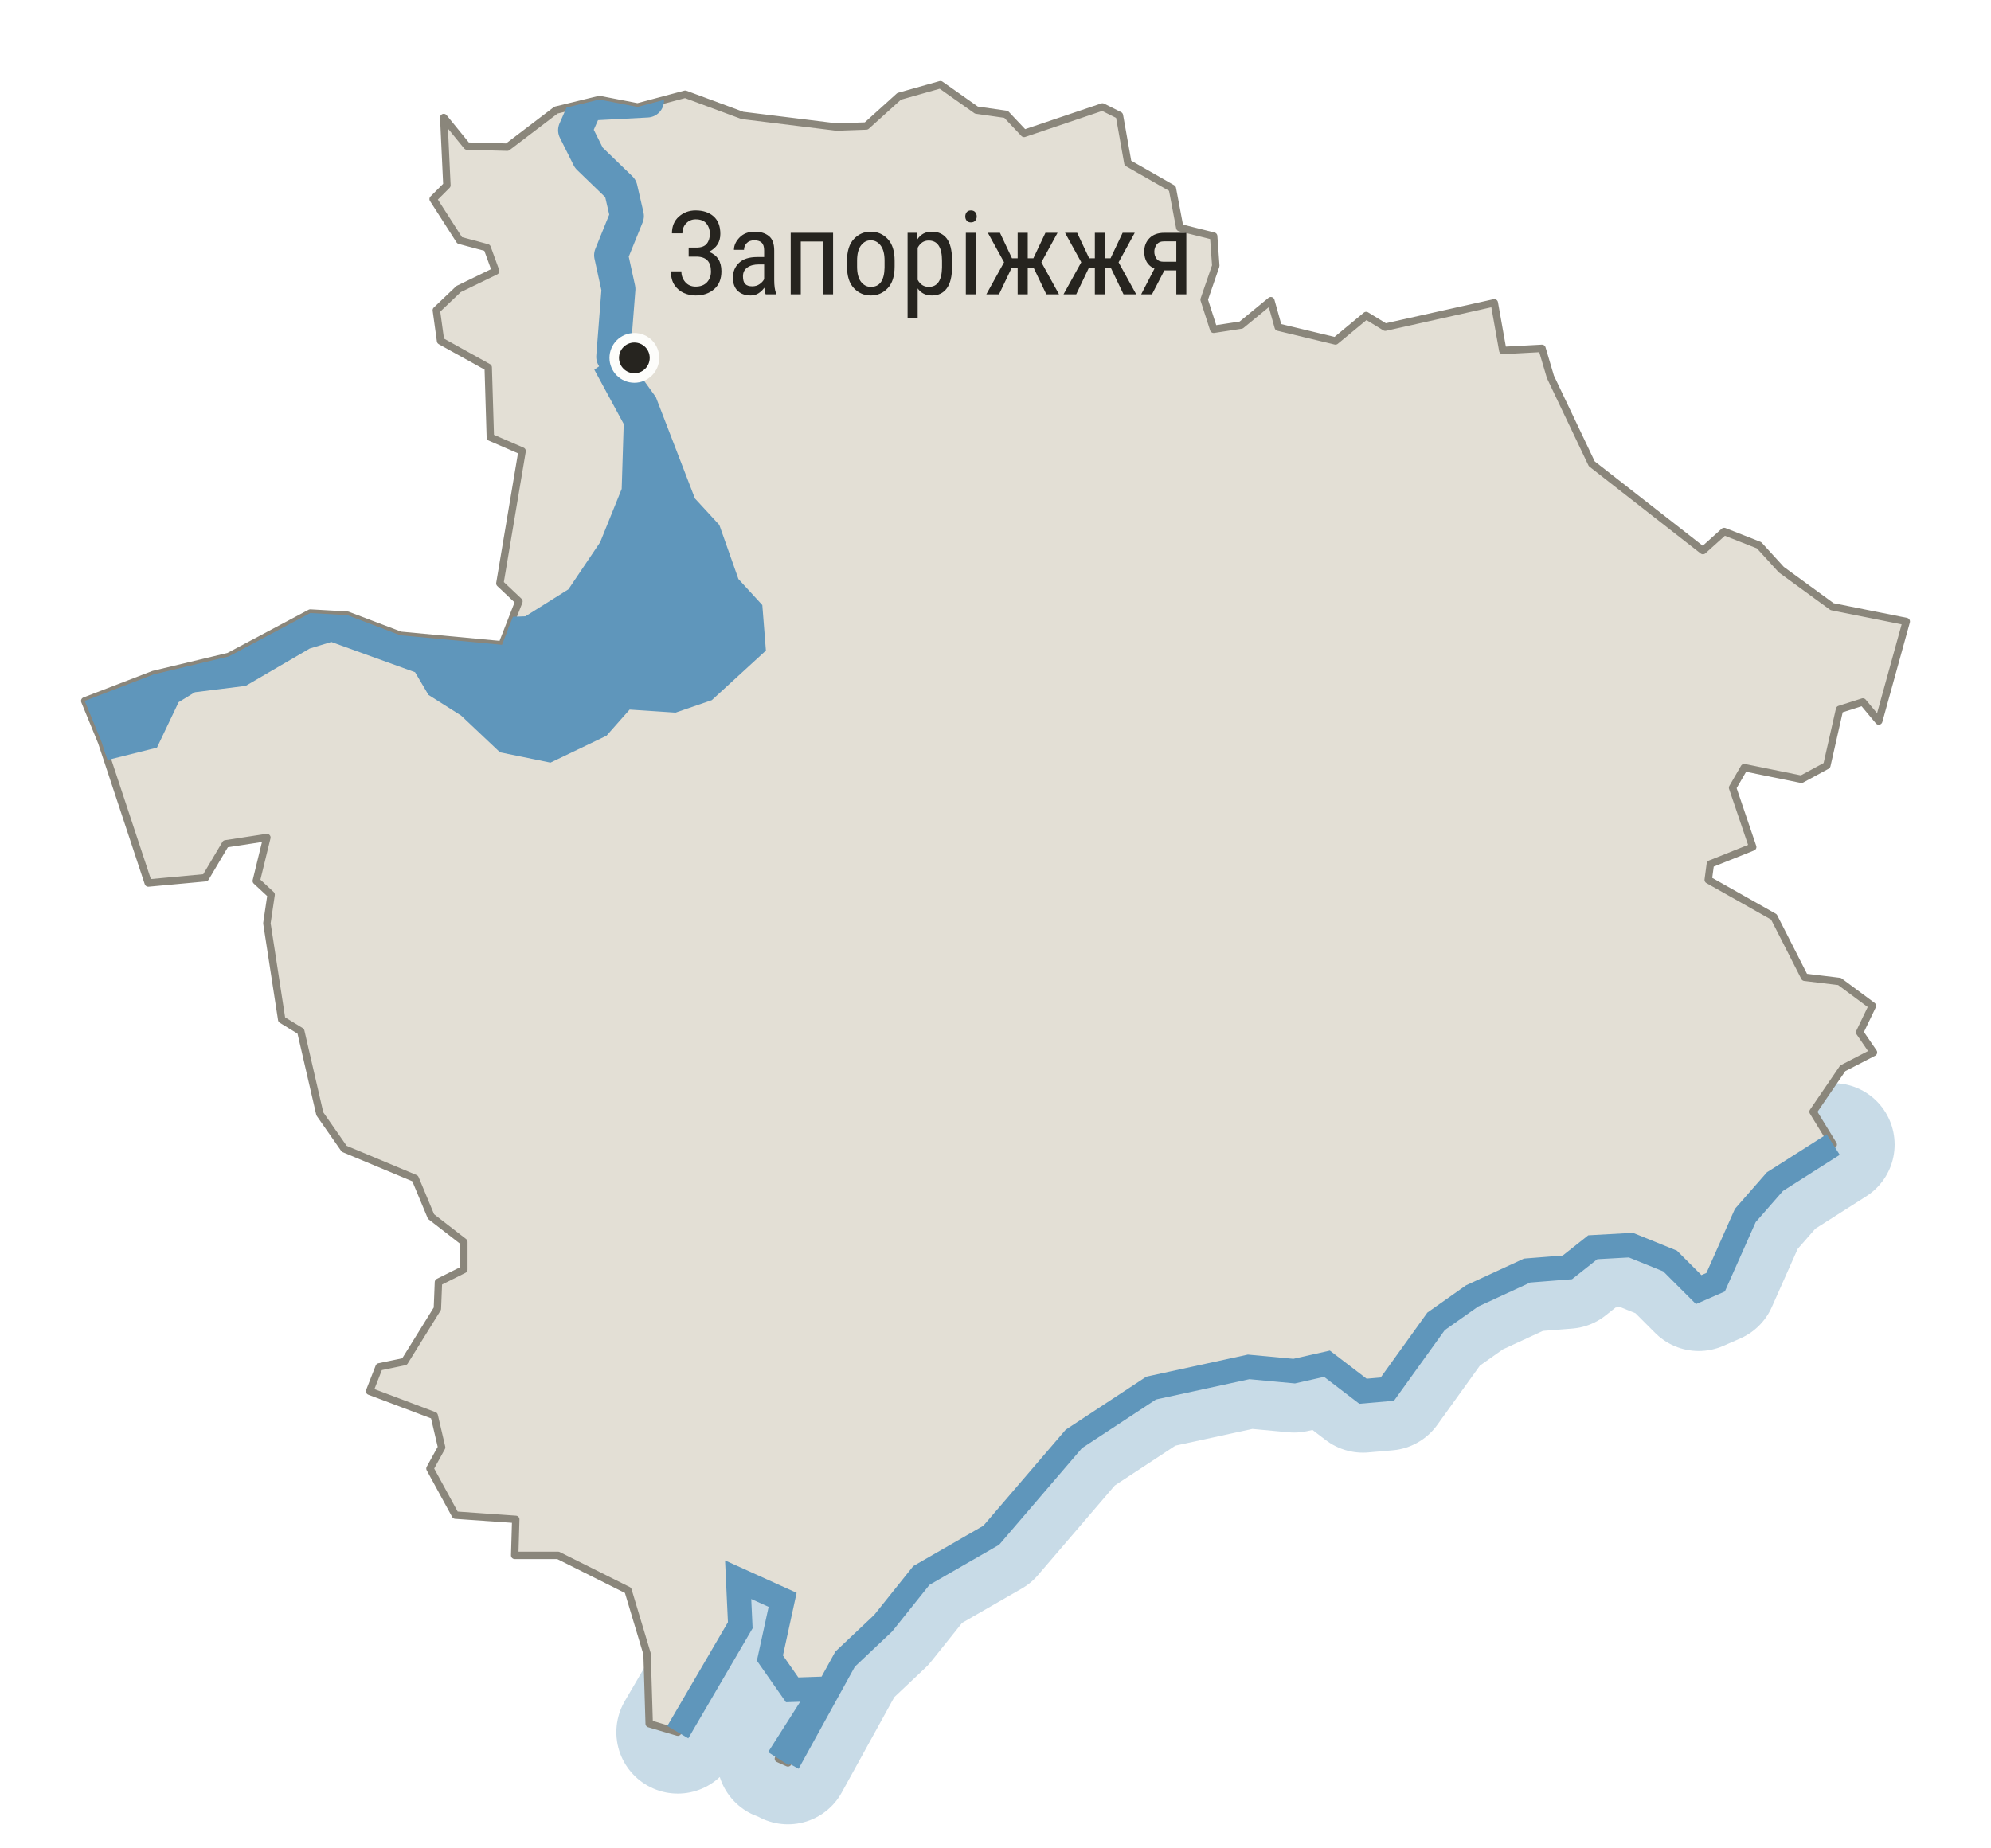
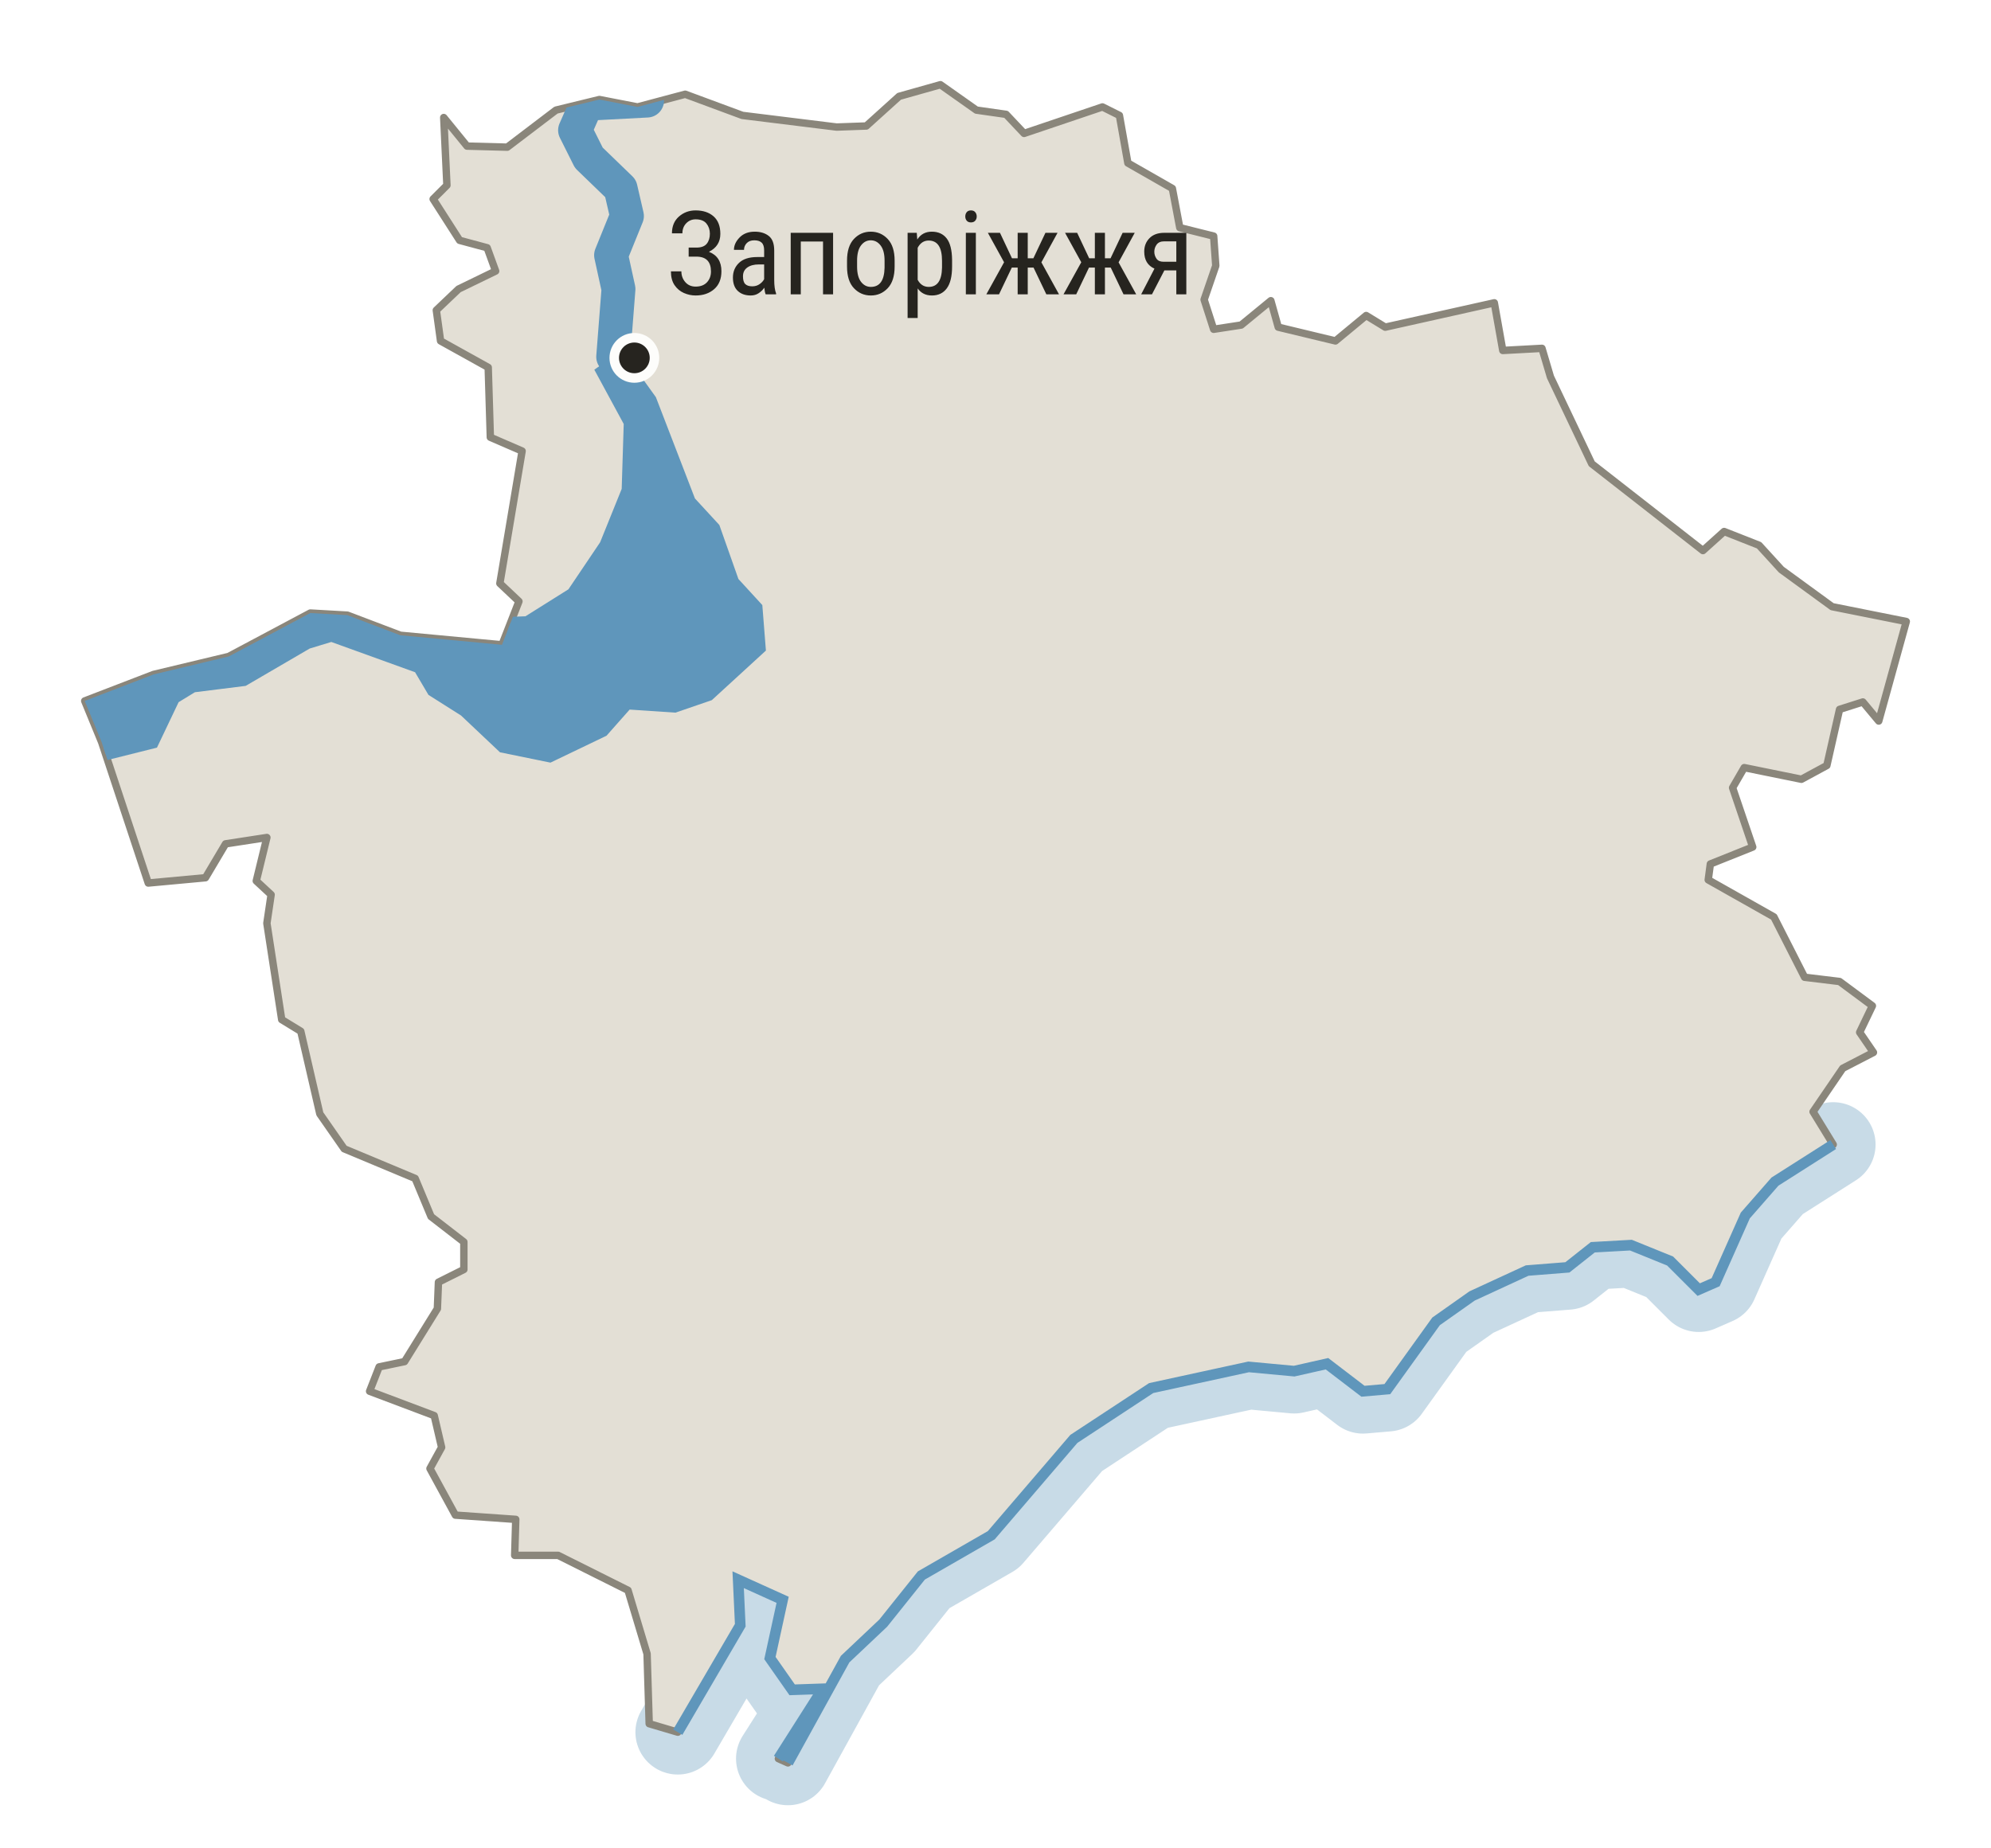
<svg xmlns="http://www.w3.org/2000/svg" class="ukr-map ukr-one w-on" data-key="UA-23" viewBox="6700 3441 1880 1745" width="300.8" height="279.2" role="img" aria-label="Запорізька область">
-   <path class="ukr-coastglow" d="M8431 4522l-55 35-28 32-28 63-16 7-27-27-37-15-36 2-24 19-38 3-52 24-34 24-46 64-23 2-34-26-31 7-43-4-92 20-73 48-78 91-66 38-36 45-36 34-54 98M7435 5102l42-66-29 1-21-30 12-55-42-19 2 43-59 101" fill="none" stroke="#5f96bb" stroke-opacity=".34" stroke-width="116" stroke-linejoin="round" stroke-linecap="round" />
+   <path class="ukr-coastglow" d="M8431 4522l-55 35-28 32-28 63-16 7-27-27-37-15-36 2-24 19-38 3-52 24-34 24-46 64-23 2-34-26-31 7-43-4-92 20-73 48-78 91-66 38-36 45-36 34-54 98M7435 5102l42-66-29 1-21-30 12-55-42-19 2 43-59 101" fill="none" stroke="#5f96bb" stroke-opacity=".34" stroke-width="80" stroke-linejoin="round" stroke-linecap="round" />
  <path class="ukr-region" id="ukr-UA-23" data-key="UA-23" pointer-events="fill" fill="#e3dfd5" stroke="#8a867b" stroke-width="7" stroke-linejoin="round" d="M8111 3727l8 45 37-2 8 27 39 82 105 82 20-18 33 13 21 23 48 35 70 14-26 94-15-18-22 7-12 53-24 13-54-11-11 19 19 56-40 16-2 15 62 35 29 57 33 4 31 23-12 25 13 19-29 15-28 41 19 31-55 35-28 32-28 63-16 7-27-27-37-15-36 2-24 19-38 3-52 24-34 24-46 64-23 2-34-26-31 7-43-4-92 20-73 48-78 91-66 38-36 45-36 34-54 98-9-4 42-66-29 1-21-30 12-55-42-19 2 43-59 101-27-8-2-66-18-60-66-33-41 0 1-34-57-4-24-44 11-20-7-30-61-23 9-23 24-5 31-50 1-25 24-12 0-26-31-24-15-36-67-28-23-33-18-78-18-11-14-91 4-27-14-13 10-41-39 6-19 32-54 5-44-133-16-39 65-25 71-17 77-41 35 2 50 19 96 9 16-41-18-17 21-125-30-13-2-66-45-25-4-29 21-20 35-17-8-22-26-7-25-39 13-13-3-64 22 27 38 1 46-35 41-10 36 7 45-12 54 20 89 11 28-1 31-28 39-11 34 24 28 4 17 18 74-25 16 8 8 45 42 24 7 37 32 8 2 28-11 32 9 28 26-4 28-23 7 25 54 13 29-24 18 11 103-23Z" />
  <clipPath id="ukr-clip-UA-23">
    <use href="#ukr-UA-23" />
  </clipPath>
  <g class="ukr-water" clip-path="url(#ukr-clip-UA-23)">
    <g class="ukr-waterink">
      <path class="ukr-lakes" d="M7414 4015L7392 3991L7374 3940L7351 3915L7314 3819L7286 3780L7269 3792L7295 3840L7293 3904L7272 3956L7241 4002L7198 4029L7172 4030L7042 4008L7009 3985L6916 4000L6922 4021L6888 4046L6833 4016L6808 4033L6787 4062L6756 4063L6705 4019L6642 4056L6618 4045L6619 4087L6638 4120L6624 4133L6657 4179L6637 4207L6652 4230L6644 4260L6626 4290L6583 4343L6548 4359L6545 4413L6495 4481L6438 4517L6472 4526L6455 4562L6448 4610L6426 4655L6469 4655L6473 4627L6501 4571L6507 4527L6554 4472L6573 4461L6585 4416L6618 4387L6627 4363L6669 4310L6676 4267L6697 4233L6720 4225L6768 4243L6763 4214L6704 4208L6684 4216L6683 4179L6695 4158L6717 4152L6792 4155L6844 4142L6864 4100L6882 4089L6930 4083L6990 4048L7013 4041L7096 4071L7109 4093L7139 4112L7175 4146L7219 4155L7269 4131L7292 4105L7337 4108L7369 4097L7417 4053L7414 4015Z" fill="#5f96bb" stroke="#5f96bb" stroke-width="12" />
      <g class="ukr-rivers">
        <path d="M4709 1501L4701 1542L4719 1611L4742 1652L4743 1704L4775 1745L4790 1791L4830 1856L4920 1915L4948 1962L4987 1999L5037 2011L5063 2031L5093 2031L5141 2003L5164 1997L5204 2007M5450 2382L5415 2375L5367 2318L5319 2304L5270 2268L5247 2235L5217 2212M6174 2760L6188 2767L6269 2775L6365 2833M6952 3184L7035 3213L7081 3243L7124 3236L7209 3244L7237 3259L7261 3314L7280 3330L7284 3382L7311 3429L7316 3462L7300 3497L7311 3536L7254 3539L7243 3564L7256 3590L7286 3619L7292 3645L7277 3682L7284 3714L7279 3778M6416 4660L6381 4654L6349 4665L6334 4689L6303 4713L6272 4719L6228 4701L6195 4703L6138 4735L6105 4729L5987 4792L5956 4797L5901 4823L5899 4833" fill="none" stroke="#5f96bb" stroke-width="32" stroke-linecap="round" stroke-linejoin="round" />
      </g>
    </g>
  </g>
-   <path class="ukr-coast" d="M8431 4522l-55 35-28 32-28 63-16 7-27-27-37-15-36 2-24 19-38 3-52 24-34 24-46 64-23 2-34-26-31 7-43-4-92 20-73 48-78 91-66 38-36 45-36 34-54 98M7435 5102l42-66-29 1-21-30 12-55-42-19 2 43-59 101" fill="none" stroke="#5f96bb" stroke-width="23" />
+   <path class="ukr-coast" d="M8431 4522l-55 35-28 32-28 63-16 7-27-27-37-15-36 2-24 19-38 3-52 24-34 24-46 64-23 2-34-26-31 7-43-4-92 20-73 48-78 91-66 38-36 45-36 34-54 98M7435 5102l42-66-29 1-21-30 12-55-42-19 2 43-59 101" fill="none" stroke="#5f96bb" stroke-width="10" />
  <g class="ukr-label">
    <circle class="ukr-dot" cx="7299" cy="3779" r="19" fill="#26241f" stroke="#fdfdfb" stroke-width="9" />
    <text class="ukr-city" x="7329" y="3719" text-anchor="start" font-family="&quot;Ubuntu Condensed&quot;,&quot;Roboto Condensed&quot;,&quot;Arial Narrow&quot;,&quot;Liberation Sans Narrow&quot;,system-ui,sans-serif" font-size="110" fill="#26241f">Запоріжжя</text>
  </g>
</svg>
